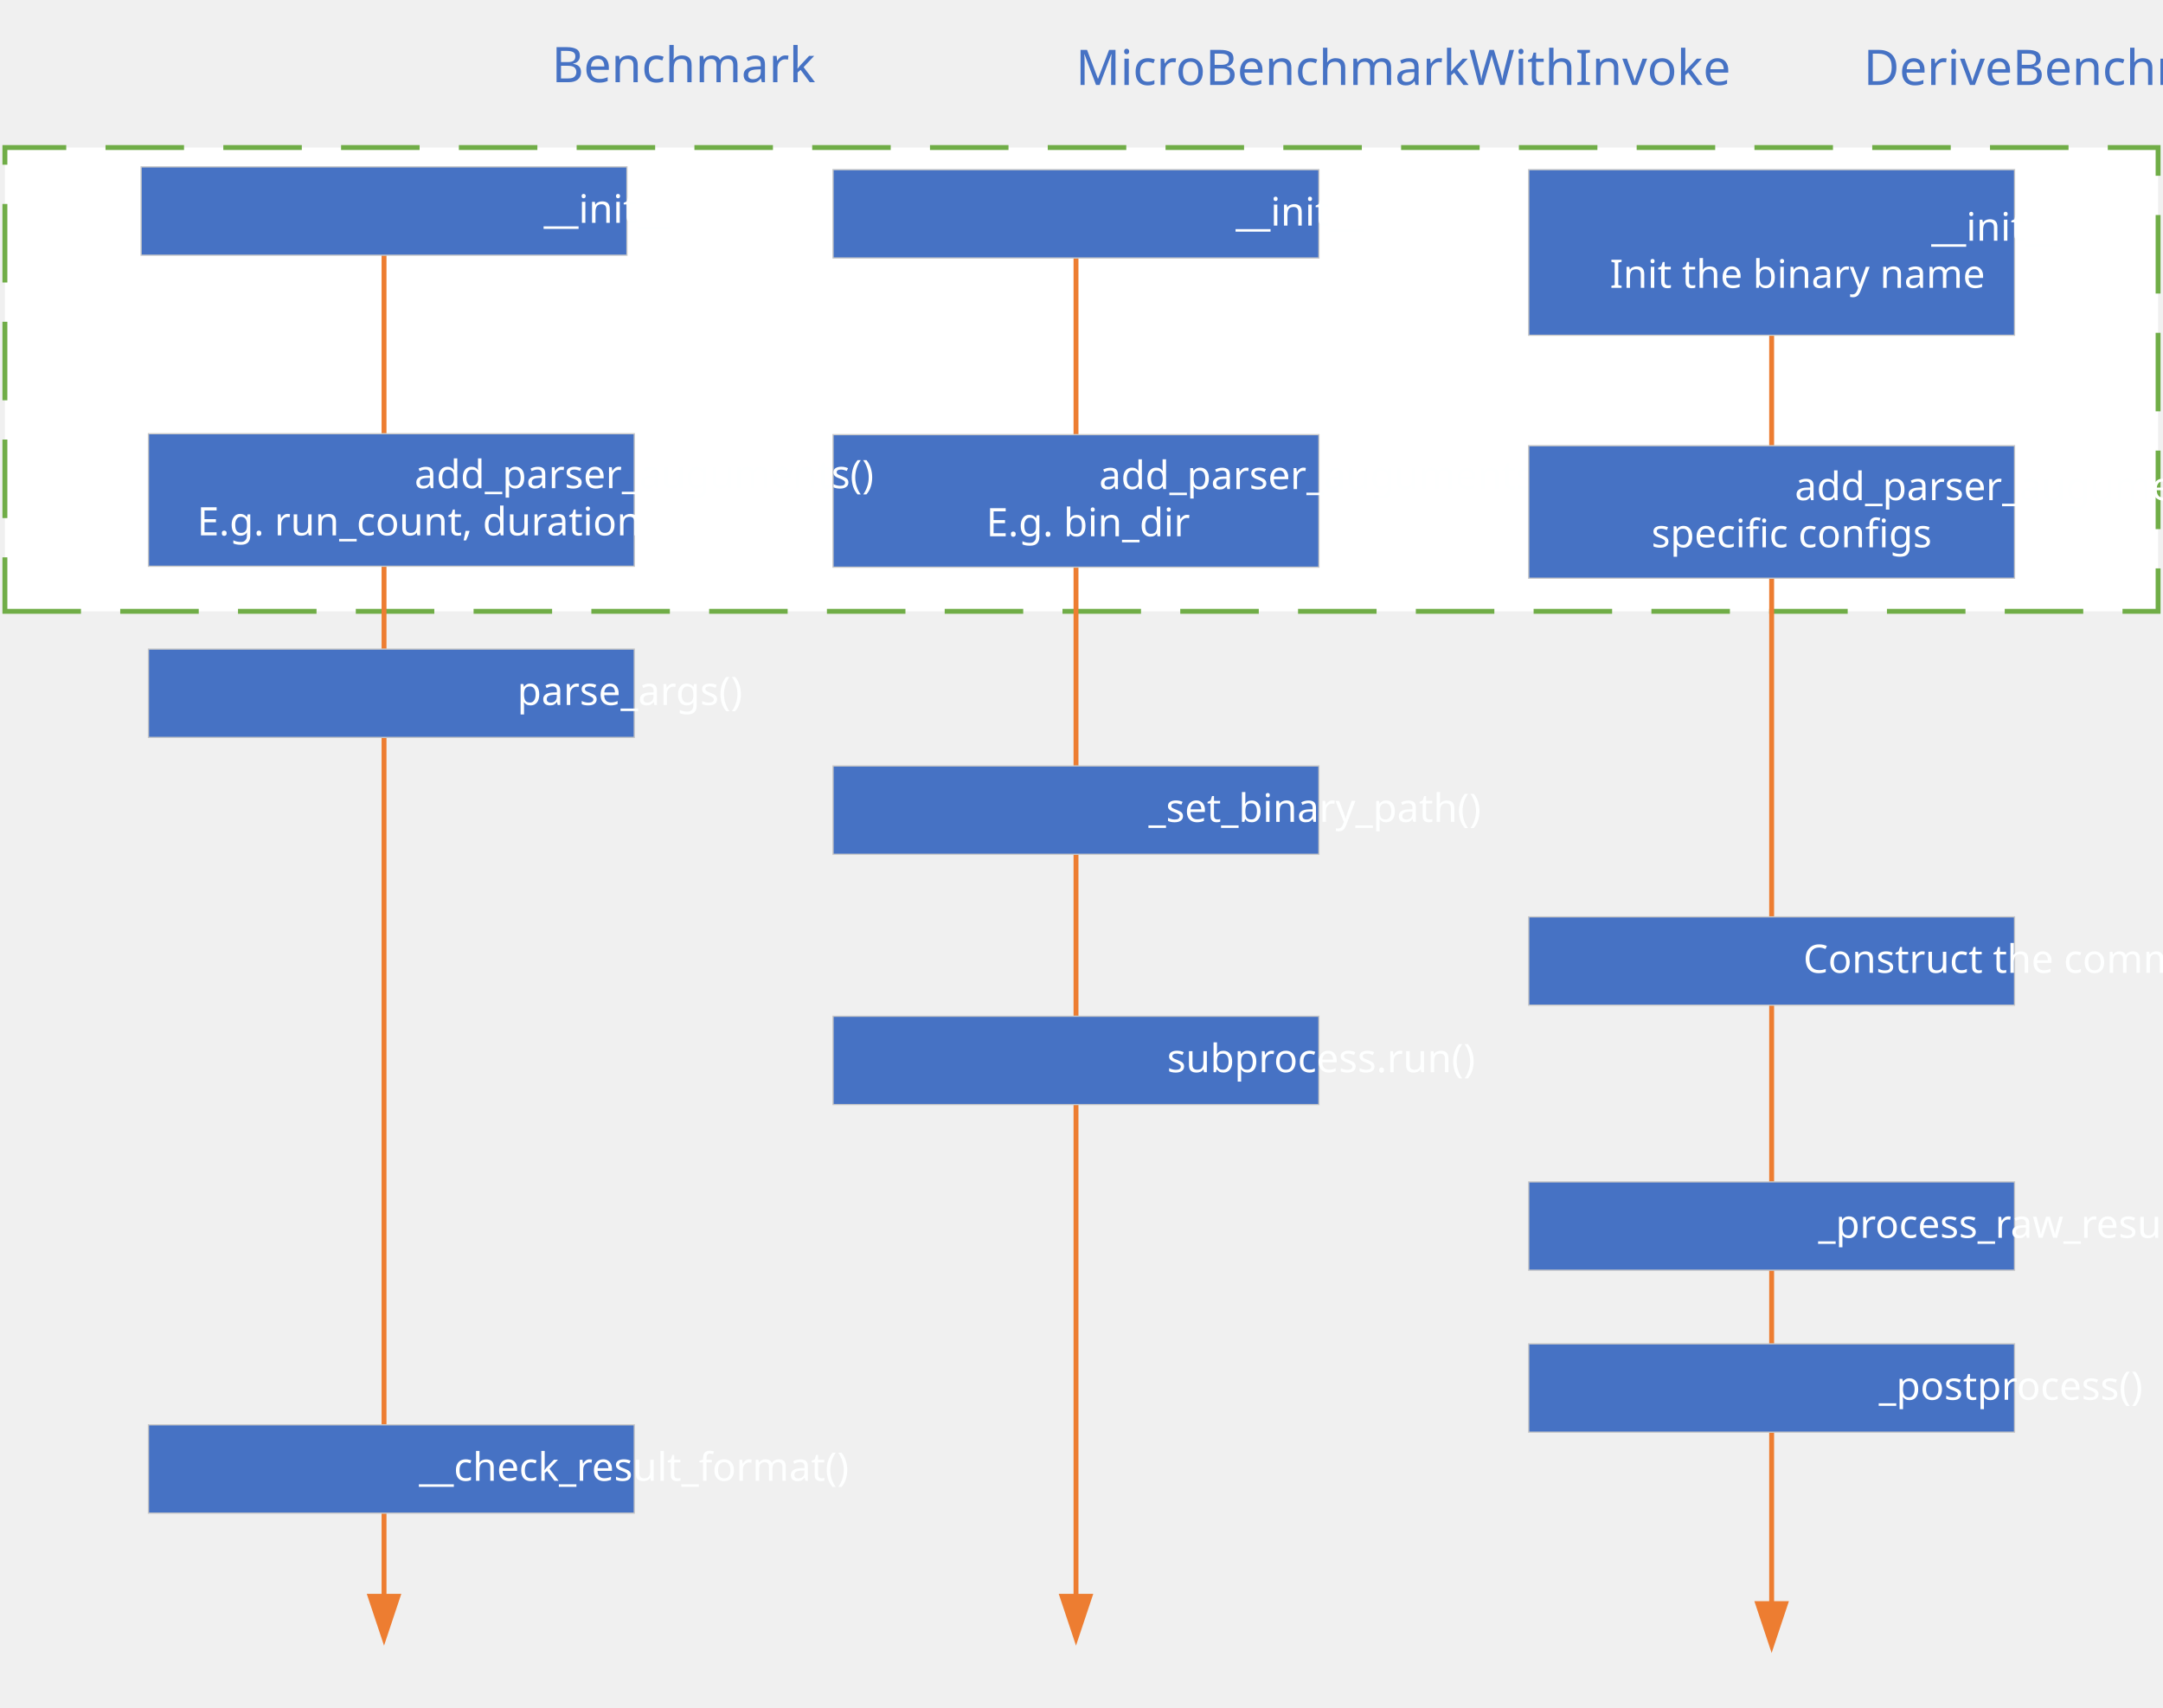
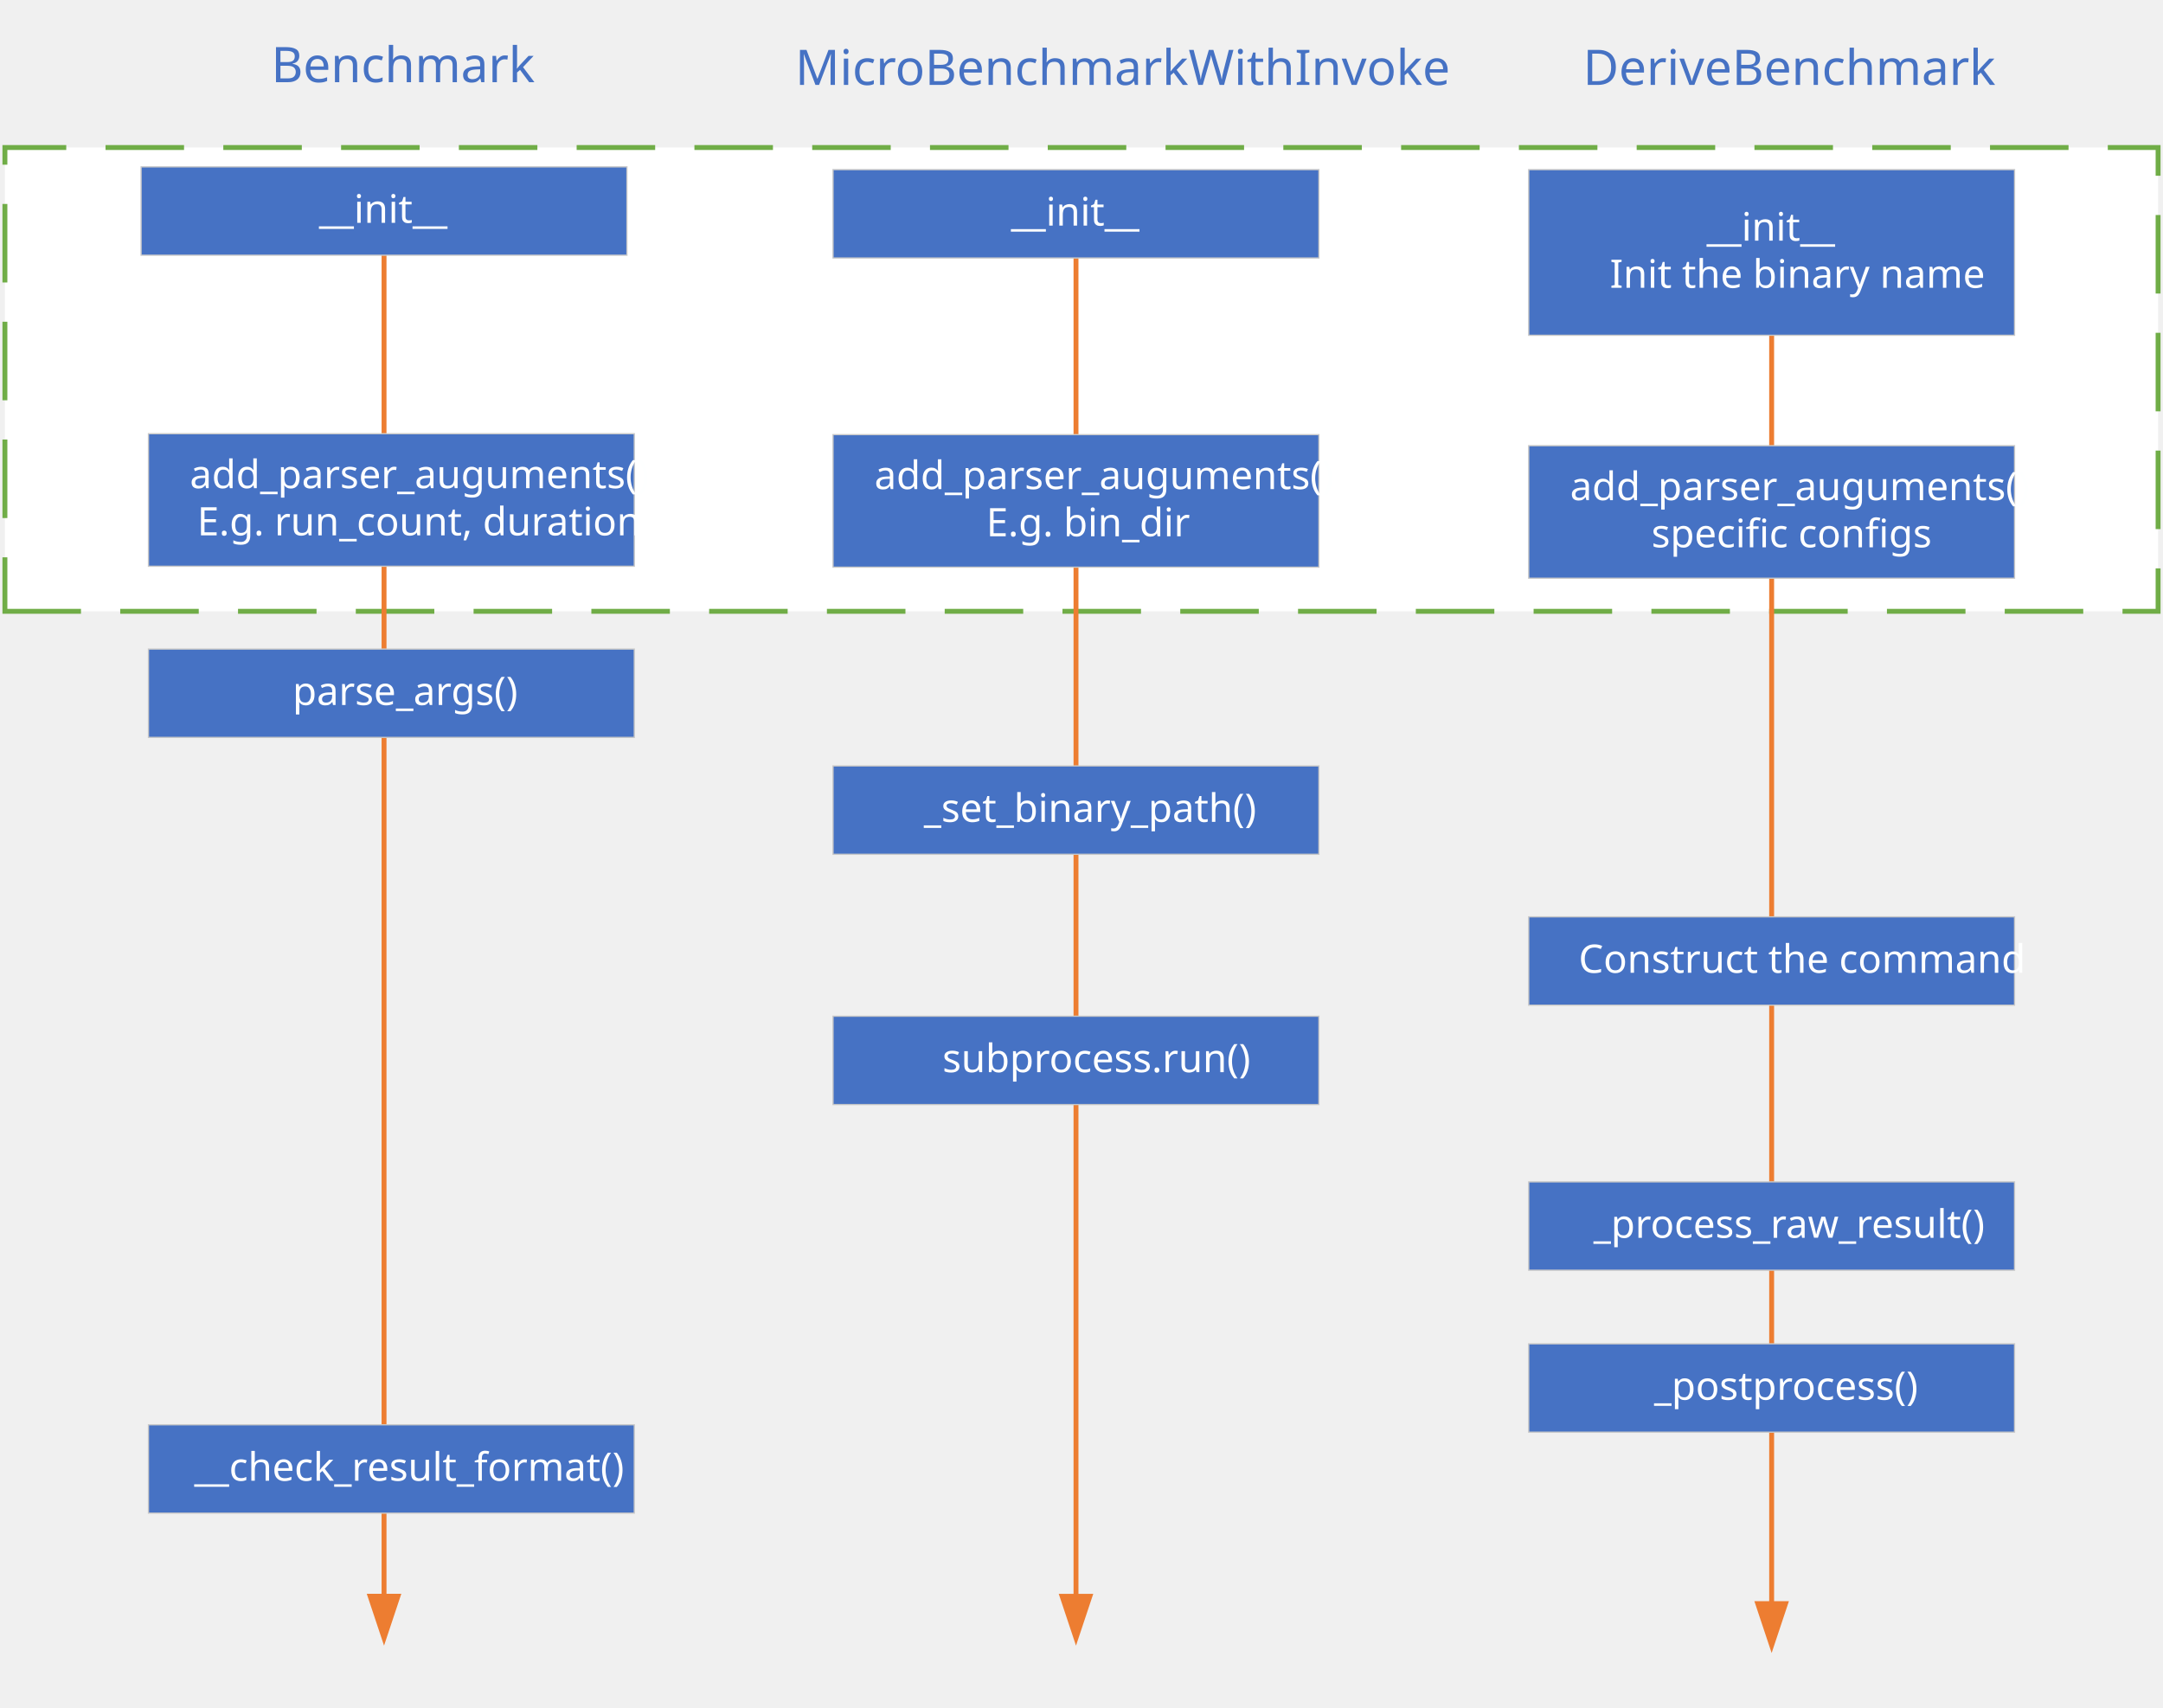
- <svg xmlns="http://www.w3.org/2000/svg" xmlns:ns1="http://schemas.microsoft.com/visio/2003/SVGExtensions/" xmlns:xlink="http://www.w3.org/1999/xlink" width="6.122in" height="4.833in" viewBox="0 0 440.75 347.944" xml:space="preserve" color-interpolation-filters="sRGB" class="st9">
-   <ns1:documentProperties ns1:langID="1033" ns1:viewMarkup="false" />
-   <style type="text/css">
- 	
- 		.st1 {fill:#ffffff;stroke:#70ad47;stroke-dasharray:15,9;stroke-width:1}
- 		.st2 {marker-end:url(#mrkr13-9);stroke:#ed7d31;stroke-linecap:round;stroke-linejoin:round;stroke-width:1}
- 		.st3 {fill:#ed7d31;fill-opacity:1;stroke:#ed7d31;stroke-opacity:1;stroke-width:0.284}
- 		.st4 {fill:#4672c4;stroke:#c8c8c8;stroke-width:0.25}
- 		.st5 {fill:#feffff;font-family:Calibri;font-size:0.667em}
- 		.st6 {fill:none;stroke:none;stroke-width:0.25}
- 		.st7 {fill:#4672c4;font-family:Calibri;font-size:0.833em}
- 		.st8 {font-size:1em}
- 		.st9 {fill:none;fill-rule:evenodd;font-size:12px;overflow:visible;stroke-linecap:square;stroke-miterlimit:3}
- 	
- 	</style>
+ <svg xmlns="http://www.w3.org/2000/svg" xmlns:xlink="http://www.w3.org/1999/xlink" width="587.667" height="463.925" class="st9" color-interpolation-filters="sRGB" viewBox="0 0 440.75 347.944" xml:space="preserve">
+   <style type="text/css">.st1{fill:#fff;stroke:#70ad47;stroke-dasharray:15,9;stroke-width:1}.st2,.st3{stroke:#ed7d31}.st2{marker-end:url(#mrkr13-9);stroke-linecap:round;stroke-linejoin:round;stroke-width:1}.st3{fill:#ed7d31;fill-opacity:1;stroke-opacity:1;stroke-width:.284}.st4{fill:#4672c4;stroke:#c8c8c8;stroke-width:.25}.st5{fill:#feffff;font-family:Calibri;font-size:.667em}.st6{fill:none;stroke:none;stroke-width:.25}.st7{fill:#4672c4;font-family:Calibri;font-size:.833em}.st8{font-size:1em}.st9{fill:none;fill-rule:evenodd;font-size:12px;overflow:visible;stroke-linecap:square;stroke-miterlimit:3}</style>
  <defs id="Markers">
    <g id="lend13">
-       <path d="M 3 1 L 0 0 L 3 -1 L 3 1 " style="stroke:none" />
+       <path d="M 3 1 L 0 0 L 3 -1 L 3 1" style="stroke:none" />
    </g>
-     <marker id="mrkr13-9" class="st3" ns1:arrowType="13" ns1:arrowSize="2" ns1:setback="10.56" refX="-10.56" orient="auto" markerUnits="strokeWidth" overflow="visible">
-       <use xlink:href="#lend13" transform="scale(-3.52,-3.52) " />
+     <marker id="mrkr13-9" class="st3" markerUnits="strokeWidth" orient="auto" overflow="visible" refX="-10.56">
+       <use transform="scale(-3.52,-3.52)" xlink:href="#lend13" />
    </marker>
  </defs>
-   <g ns1:mID="0" ns1:index="1" ns1:groupContext="foregroundPage">
-     <ns1:pageProperties ns1:drawingScale="1" ns1:pageScale="1" ns1:drawingUnits="0" ns1:shadowOffsetX="9" ns1:shadowOffsetY="-9" />
-     <ns1:layer ns1:name="Flowchart" ns1:index="0" />
-     <g id="group1075-1" transform="translate(1,-11.1312)" ns1:mID="1075" ns1:groupContext="group">
-       <g id="shape56-2" ns1:mID="56" ns1:groupContext="shape" transform="translate(0,-212.25)">
+   <g>
+     <g id="group1075-1" transform="translate(1,-11.1312)">
+       <g id="shape56-2" transform="translate(0,-212.25)">
        <path d="M0 347.94 L438.75 347.94 L438.75 253.44 L0 253.44 L0 347.94 Z" class="st1" />
      </g>
-       <g id="shape58-4" ns1:mID="58" ns1:groupContext="shape" transform="translate(707.944,79.4437) rotate(90)">
+       <g id="shape58-4" transform="translate(707.944,79.4437) rotate(90)">
        <path d="M0 347.94 L257.94 347.94" class="st2" />
      </g>
-       <g id="shape59-10" ns1:mID="59" ns1:groupContext="shape" transform="translate(566.194,63.6937) rotate(90)">
+       <g id="shape59-10" transform="translate(566.194,63.6937) rotate(90)">
        <path d="M0 347.94 L272.19 347.94" class="st2" />
      </g>
-       <g id="shape60-15" ns1:mID="60" ns1:groupContext="shape" ns1:layerMember="0" transform="translate(168.75,-284.25)">
-         <ns1:custProps>
-           <ns1:cp ns1:nameU="Cost" ns1:lbl="Cost" ns1:prompt="" ns1:type="7" ns1:format="@" ns1:sortKey="" ns1:invis="false" ns1:ask="false" ns1:langID="1033" ns1:cal="0" />
-           <ns1:cp ns1:nameU="ProcessNumber" ns1:lbl="Process Number" ns1:prompt="" ns1:type="2" ns1:format="" ns1:sortKey="" ns1:invis="false" ns1:ask="false" ns1:langID="1033" ns1:cal="0" />
-           <ns1:cp ns1:nameU="Owner" ns1:lbl="Owner" ns1:prompt="" ns1:type="0" ns1:format="" ns1:sortKey="" ns1:invis="false" ns1:ask="false" ns1:langID="1033" ns1:cal="0" />
-           <ns1:cp ns1:nameU="Function" ns1:lbl="Function" ns1:prompt="" ns1:type="0" ns1:format="" ns1:sortKey="" ns1:invis="false" ns1:ask="false" ns1:langID="1033" ns1:cal="0" ns1:val="VT4()" />
-           <ns1:cp ns1:nameU="StartDate" ns1:lbl="Start Date" ns1:prompt="" ns1:type="5" ns1:format="" ns1:sortKey="" ns1:invis="false" ns1:ask="false" ns1:langID="1033" ns1:cal="0" />
-           <ns1:cp ns1:nameU="EndDate" ns1:lbl="End Date" ns1:prompt="" ns1:type="5" ns1:format="" ns1:sortKey="" ns1:invis="false" ns1:ask="false" ns1:langID="1033" ns1:cal="0" />
-           <ns1:cp ns1:nameU="Status" ns1:lbl="Status" ns1:prompt="" ns1:type="4" ns1:format=";Not Started;In Progress;Completed;Deferred;Waiting on Input" ns1:sortKey="" ns1:invis="false" ns1:ask="false" ns1:langID="1033" ns1:cal="0" ns1:val="VT4()" />
-         </ns1:custProps>
-         <ns1:userDefs>
-           <ns1:ud ns1:nameU="visVersion" ns1:prompt="" ns1:val="VT0(15):26" />
-           <ns1:ud ns1:nameU="DefaultWidth" ns1:prompt="" ns1:val="VT0(1):0" />
-           <ns1:ud ns1:nameU="DefaultHeight" ns1:prompt="" ns1:val="VT0(0.75):0" />
-           <ns1:ud ns1:nameU="ResizeTxtHeight" ns1:prompt="" ns1:val="VT0(0.75):0" />
-         </ns1:userDefs>
-         <ns1:textBlock ns1:margins="rect(2,2,2,2)" />
-         <ns1:textRect cx="49.5" cy="338.944" width="99" height="18" />
-         <rect x="0" y="329.944" width="99" height="18" class="st4" />
-         <text x="36.25" y="341.34" class="st5" ns1:langID="2052">
-           <ns1:paragraph ns1:horizAlign="1" />
-           <ns1:tabList />__init__</text>
+       <g id="shape60-15" transform="translate(168.75,-284.25)">
+         <rect width="99" height="18" x="0" y="329.944" class="st4" />
+         <text x="36.25" y="341.34" class="st5">__init__</text>
      </g>
-       <g id="shape61-18" ns1:mID="61" ns1:groupContext="shape" ns1:layerMember="0" transform="translate(155.25,-309)">
-         <ns1:textBlock ns1:margins="rect(2,2,2,2)" />
-         <ns1:textRect cx="64.125" cy="334.444" width="128.25" height="27" />
-         <rect x="0" y="320.944" width="128.25" height="27" class="st6" />
-         <text x="5.79" y="337.44" class="st7" ns1:langID="1033">
-           <ns1:paragraph ns1:horizAlign="1" />
-           <ns1:tabList />MicroBenchmarkWithInvoke</text>
+       <g id="shape61-18" transform="translate(155.25,-309)">
+         <rect width="128.25" height="27" x="0" y="320.944" class="st6" />
+         <text x="5.79" y="337.44" class="st7">MicroBenchmarkWithInvoke</text>
      </g>
-       <g id="shape62-21" ns1:mID="62" ns1:groupContext="shape" ns1:layerMember="0" transform="translate(308.25,-309)">
-         <ns1:textBlock ns1:margins="rect(2,2,2,2)" />
-         <ns1:textRect cx="49.5" cy="334.444" width="99" height="27" />
-         <rect x="0" y="320.944" width="99" height="27" class="st6" />
-         <text x="13.32" y="337.44" class="st7" ns1:langID="2052">
-           <ns1:paragraph ns1:horizAlign="1" />
-           <ns1:tabList />DeriveBenchmark</text>
+       <g id="shape62-21" transform="translate(308.25,-309)">
+         <rect width="99" height="27" x="0" y="320.944" class="st6" />
+         <text x="13.32" y="337.44" class="st7">DeriveBenchmark</text>
      </g>
-       <g id="shape64-24" ns1:mID="64" ns1:groupContext="shape" ns1:layerMember="0" transform="translate(310.5,-268.5)">
-         <ns1:custProps>
-           <ns1:cp ns1:nameU="Cost" ns1:lbl="Cost" ns1:prompt="" ns1:type="7" ns1:format="@" ns1:sortKey="" ns1:invis="false" ns1:ask="false" ns1:langID="1033" ns1:cal="0" />
-           <ns1:cp ns1:nameU="ProcessNumber" ns1:lbl="Process Number" ns1:prompt="" ns1:type="2" ns1:format="" ns1:sortKey="" ns1:invis="false" ns1:ask="false" ns1:langID="1033" ns1:cal="0" />
-           <ns1:cp ns1:nameU="Owner" ns1:lbl="Owner" ns1:prompt="" ns1:type="0" ns1:format="" ns1:sortKey="" ns1:invis="false" ns1:ask="false" ns1:langID="1033" ns1:cal="0" />
-           <ns1:cp ns1:nameU="Function" ns1:lbl="Function" ns1:prompt="" ns1:type="0" ns1:format="" ns1:sortKey="" ns1:invis="false" ns1:ask="false" ns1:langID="1033" ns1:cal="0" ns1:val="VT4()" />
-           <ns1:cp ns1:nameU="StartDate" ns1:lbl="Start Date" ns1:prompt="" ns1:type="5" ns1:format="" ns1:sortKey="" ns1:invis="false" ns1:ask="false" ns1:langID="1033" ns1:cal="0" />
-           <ns1:cp ns1:nameU="EndDate" ns1:lbl="End Date" ns1:prompt="" ns1:type="5" ns1:format="" ns1:sortKey="" ns1:invis="false" ns1:ask="false" ns1:langID="1033" ns1:cal="0" />
-           <ns1:cp ns1:nameU="Status" ns1:lbl="Status" ns1:prompt="" ns1:type="4" ns1:format=";Not Started;In Progress;Completed;Deferred;Waiting on Input" ns1:sortKey="" ns1:invis="false" ns1:ask="false" ns1:langID="1033" ns1:cal="0" ns1:val="VT4()" />
-         </ns1:custProps>
-         <ns1:userDefs>
-           <ns1:ud ns1:nameU="visVersion" ns1:prompt="" ns1:val="VT0(15):26" />
-           <ns1:ud ns1:nameU="DefaultWidth" ns1:prompt="" ns1:val="VT0(1):0" />
-           <ns1:ud ns1:nameU="DefaultHeight" ns1:prompt="" ns1:val="VT0(0.75):0" />
-           <ns1:ud ns1:nameU="ResizeTxtHeight" ns1:prompt="" ns1:val="VT0(0.75):0" />
-         </ns1:userDefs>
-         <ns1:textBlock ns1:margins="rect(2,2,2,2)" />
-         <ns1:textRect cx="49.5" cy="331.069" width="99" height="33.75" />
-         <rect x="0" y="314.194" width="99" height="33.75" class="st4" />
-         <text x="36.25" y="328.67" class="st5" ns1:langID="2052">
-           <ns1:paragraph ns1:horizAlign="1" />
-           <ns1:tabList />__init__<ns1:newlineChar />
-           <tspan x="16.54" dy="1.2em" class="st8">Init the binary name</tspan>
+       <g id="shape64-24" transform="translate(310.5,-268.5)">
+         <rect width="99" height="33.75" x="0" y="314.194" class="st4" />
+         <text x="36.25" y="328.67" class="st5">__init__<tspan x="16.54" class="st8" dy="1.2em">Init the binary name</tspan>
        </text>
      </g>
-       <g id="shape66-28" ns1:mID="66" ns1:groupContext="shape" ns1:layerMember="0" transform="translate(168.75,-221.25)">
-         <ns1:custProps>
-           <ns1:cp ns1:nameU="Cost" ns1:lbl="Cost" ns1:prompt="" ns1:type="7" ns1:format="@" ns1:sortKey="" ns1:invis="false" ns1:ask="false" ns1:langID="1033" ns1:cal="0" />
-           <ns1:cp ns1:nameU="ProcessNumber" ns1:lbl="Process Number" ns1:prompt="" ns1:type="2" ns1:format="" ns1:sortKey="" ns1:invis="false" ns1:ask="false" ns1:langID="1033" ns1:cal="0" />
-           <ns1:cp ns1:nameU="Owner" ns1:lbl="Owner" ns1:prompt="" ns1:type="0" ns1:format="" ns1:sortKey="" ns1:invis="false" ns1:ask="false" ns1:langID="1033" ns1:cal="0" />
-           <ns1:cp ns1:nameU="Function" ns1:lbl="Function" ns1:prompt="" ns1:type="0" ns1:format="" ns1:sortKey="" ns1:invis="false" ns1:ask="false" ns1:langID="1033" ns1:cal="0" ns1:val="VT4()" />
-           <ns1:cp ns1:nameU="StartDate" ns1:lbl="Start Date" ns1:prompt="" ns1:type="5" ns1:format="" ns1:sortKey="" ns1:invis="false" ns1:ask="false" ns1:langID="1033" ns1:cal="0" />
-           <ns1:cp ns1:nameU="EndDate" ns1:lbl="End Date" ns1:prompt="" ns1:type="5" ns1:format="" ns1:sortKey="" ns1:invis="false" ns1:ask="false" ns1:langID="1033" ns1:cal="0" />
-           <ns1:cp ns1:nameU="Status" ns1:lbl="Status" ns1:prompt="" ns1:type="4" ns1:format=";Not Started;In Progress;Completed;Deferred;Waiting on Input" ns1:sortKey="" ns1:invis="false" ns1:ask="false" ns1:langID="1033" ns1:cal="0" ns1:val="VT4()" />
-         </ns1:custProps>
-         <ns1:userDefs>
-           <ns1:ud ns1:nameU="visVersion" ns1:prompt="" ns1:val="VT0(15):26" />
-           <ns1:ud ns1:nameU="DefaultWidth" ns1:prompt="" ns1:val="VT0(1):0" />
-           <ns1:ud ns1:nameU="DefaultHeight" ns1:prompt="" ns1:val="VT0(0.75):0" />
-           <ns1:ud ns1:nameU="ResizeTxtHeight" ns1:prompt="" ns1:val="VT0(0.75):0" />
-         </ns1:userDefs>
-         <ns1:textBlock ns1:margins="rect(2,2,2,2)" />
-         <ns1:textRect cx="49.5" cy="334.444" width="99" height="27" />
-         <rect x="0" y="320.944" width="99" height="27" class="st4" />
-         <text x="8.42" y="332.04" class="st5" ns1:langID="1033">
-           <ns1:paragraph ns1:horizAlign="1" />
-           <ns1:tabList />add_parser_auguments<tspan class="st8" ns1:langID="2052">()<ns1:newlineChar />
-           </tspan>
-           <tspan x="31.21" dy="1.2em" class="st8" ns1:langID="2052">E.g. </tspan>bin_dir</text>
+       <g id="shape66-28" transform="translate(168.75,-221.25)">
+         <rect width="99" height="27" x="0" y="320.944" class="st4" />
+         <text x="8.42" y="332.04" class="st5">add_parser_auguments<tspan class="st8">()</tspan>
+           <tspan x="31.21" class="st8" dy="1.2em">E.g. </tspan>bin_dir</text>
      </g>
-       <g id="shape67-33" ns1:mID="67" ns1:groupContext="shape" ns1:layerMember="0" transform="translate(310.5,-219)">
-         <ns1:custProps>
-           <ns1:cp ns1:nameU="Cost" ns1:lbl="Cost" ns1:prompt="" ns1:type="7" ns1:format="@" ns1:sortKey="" ns1:invis="false" ns1:ask="false" ns1:langID="1033" ns1:cal="0" />
-           <ns1:cp ns1:nameU="ProcessNumber" ns1:lbl="Process Number" ns1:prompt="" ns1:type="2" ns1:format="" ns1:sortKey="" ns1:invis="false" ns1:ask="false" ns1:langID="1033" ns1:cal="0" />
-           <ns1:cp ns1:nameU="Owner" ns1:lbl="Owner" ns1:prompt="" ns1:type="0" ns1:format="" ns1:sortKey="" ns1:invis="false" ns1:ask="false" ns1:langID="1033" ns1:cal="0" />
-           <ns1:cp ns1:nameU="Function" ns1:lbl="Function" ns1:prompt="" ns1:type="0" ns1:format="" ns1:sortKey="" ns1:invis="false" ns1:ask="false" ns1:langID="1033" ns1:cal="0" ns1:val="VT4()" />
-           <ns1:cp ns1:nameU="StartDate" ns1:lbl="Start Date" ns1:prompt="" ns1:type="5" ns1:format="" ns1:sortKey="" ns1:invis="false" ns1:ask="false" ns1:langID="1033" ns1:cal="0" />
-           <ns1:cp ns1:nameU="EndDate" ns1:lbl="End Date" ns1:prompt="" ns1:type="5" ns1:format="" ns1:sortKey="" ns1:invis="false" ns1:ask="false" ns1:langID="1033" ns1:cal="0" />
-           <ns1:cp ns1:nameU="Status" ns1:lbl="Status" ns1:prompt="" ns1:type="4" ns1:format=";Not Started;In Progress;Completed;Deferred;Waiting on Input" ns1:sortKey="" ns1:invis="false" ns1:ask="false" ns1:langID="1033" ns1:cal="0" ns1:val="VT4()" />
-         </ns1:custProps>
-         <ns1:userDefs>
-           <ns1:ud ns1:nameU="visVersion" ns1:prompt="" ns1:val="VT0(15):26" />
-           <ns1:ud ns1:nameU="DefaultWidth" ns1:prompt="" ns1:val="VT0(1):0" />
-           <ns1:ud ns1:nameU="DefaultHeight" ns1:prompt="" ns1:val="VT0(0.75):0" />
-           <ns1:ud ns1:nameU="ResizeTxtHeight" ns1:prompt="" ns1:val="VT0(0.75):0" />
-         </ns1:userDefs>
-         <ns1:textBlock ns1:margins="rect(2,2,2,2)" />
-         <ns1:textRect cx="49.5" cy="334.444" width="99" height="27" />
-         <rect x="0" y="320.944" width="99" height="27" class="st4" />
-         <text x="8.42" y="332.04" class="st5" ns1:langID="1033">
-           <ns1:paragraph ns1:horizAlign="1" />
-           <ns1:tabList />add_parser_auguments<tspan class="st8" ns1:langID="2052">()<ns1:newlineChar />
-           </tspan>
-           <tspan x="25.01" dy="1.2em" class="st8" ns1:langID="2052">specific configs</tspan>
+       <g id="shape67-33" transform="translate(310.5,-219)">
+         <rect width="99" height="27" x="0" y="320.944" class="st4" />
+         <text x="8.42" y="332.04" class="st5">add_parser_auguments<tspan class="st8">()</tspan>
+           <tspan x="25.01" class="st8" dy="1.2em">specific configs</tspan>
        </text>
      </g>
-       <g id="shape69-38" ns1:mID="69" ns1:groupContext="shape" ns1:layerMember="0" transform="translate(310.5,-132)">
-         <ns1:custProps>
-           <ns1:cp ns1:nameU="Cost" ns1:lbl="Cost" ns1:prompt="" ns1:type="7" ns1:format="@" ns1:sortKey="" ns1:invis="false" ns1:ask="false" ns1:langID="1033" ns1:cal="0" />
-           <ns1:cp ns1:nameU="ProcessNumber" ns1:lbl="Process Number" ns1:prompt="" ns1:type="2" ns1:format="" ns1:sortKey="" ns1:invis="false" ns1:ask="false" ns1:langID="1033" ns1:cal="0" />
-           <ns1:cp ns1:nameU="Owner" ns1:lbl="Owner" ns1:prompt="" ns1:type="0" ns1:format="" ns1:sortKey="" ns1:invis="false" ns1:ask="false" ns1:langID="1033" ns1:cal="0" />
-           <ns1:cp ns1:nameU="Function" ns1:lbl="Function" ns1:prompt="" ns1:type="0" ns1:format="" ns1:sortKey="" ns1:invis="false" ns1:ask="false" ns1:langID="1033" ns1:cal="0" ns1:val="VT4()" />
-           <ns1:cp ns1:nameU="StartDate" ns1:lbl="Start Date" ns1:prompt="" ns1:type="5" ns1:format="" ns1:sortKey="" ns1:invis="false" ns1:ask="false" ns1:langID="1033" ns1:cal="0" />
-           <ns1:cp ns1:nameU="EndDate" ns1:lbl="End Date" ns1:prompt="" ns1:type="5" ns1:format="" ns1:sortKey="" ns1:invis="false" ns1:ask="false" ns1:langID="1033" ns1:cal="0" />
-           <ns1:cp ns1:nameU="Status" ns1:lbl="Status" ns1:prompt="" ns1:type="4" ns1:format=";Not Started;In Progress;Completed;Deferred;Waiting on Input" ns1:sortKey="" ns1:invis="false" ns1:ask="false" ns1:langID="1033" ns1:cal="0" ns1:val="VT4()" />
-         </ns1:custProps>
-         <ns1:userDefs>
-           <ns1:ud ns1:nameU="visVersion" ns1:prompt="" ns1:val="VT0(15):26" />
-           <ns1:ud ns1:nameU="DefaultWidth" ns1:prompt="" ns1:val="VT0(1):0" />
-           <ns1:ud ns1:nameU="DefaultHeight" ns1:prompt="" ns1:val="VT0(0.75):0" />
-           <ns1:ud ns1:nameU="ResizeTxtHeight" ns1:prompt="" ns1:val="VT0(0.75):0" />
-         </ns1:userDefs>
-         <ns1:textBlock ns1:margins="rect(2,2,2,2)" />
-         <ns1:textRect cx="49.5" cy="338.944" width="99" height="18" />
-         <rect x="0" y="329.944" width="99" height="18" class="st4" />
-         <text x="10.17" y="341.34" class="st5" ns1:langID="2052">
-           <ns1:paragraph ns1:horizAlign="1" />
-           <ns1:tabList />Construct the command</text>
+       <g id="shape69-38" transform="translate(310.5,-132)">
+         <rect width="99" height="18" x="0" y="329.944" class="st4" />
+         <text x="10.17" y="341.34" class="st5">Construct the command</text>
      </g>
-       <g id="shape74-41" ns1:mID="74" ns1:groupContext="shape" ns1:layerMember="0" transform="translate(310.5,-78)">
-         <ns1:custProps>
-           <ns1:cp ns1:nameU="Cost" ns1:lbl="Cost" ns1:prompt="" ns1:type="7" ns1:format="@" ns1:sortKey="" ns1:invis="false" ns1:ask="false" ns1:langID="1033" ns1:cal="0" />
-           <ns1:cp ns1:nameU="ProcessNumber" ns1:lbl="Process Number" ns1:prompt="" ns1:type="2" ns1:format="" ns1:sortKey="" ns1:invis="false" ns1:ask="false" ns1:langID="1033" ns1:cal="0" />
-           <ns1:cp ns1:nameU="Owner" ns1:lbl="Owner" ns1:prompt="" ns1:type="0" ns1:format="" ns1:sortKey="" ns1:invis="false" ns1:ask="false" ns1:langID="1033" ns1:cal="0" />
-           <ns1:cp ns1:nameU="Function" ns1:lbl="Function" ns1:prompt="" ns1:type="0" ns1:format="" ns1:sortKey="" ns1:invis="false" ns1:ask="false" ns1:langID="1033" ns1:cal="0" ns1:val="VT4()" />
-           <ns1:cp ns1:nameU="StartDate" ns1:lbl="Start Date" ns1:prompt="" ns1:type="5" ns1:format="" ns1:sortKey="" ns1:invis="false" ns1:ask="false" ns1:langID="1033" ns1:cal="0" />
-           <ns1:cp ns1:nameU="EndDate" ns1:lbl="End Date" ns1:prompt="" ns1:type="5" ns1:format="" ns1:sortKey="" ns1:invis="false" ns1:ask="false" ns1:langID="1033" ns1:cal="0" />
-           <ns1:cp ns1:nameU="Status" ns1:lbl="Status" ns1:prompt="" ns1:type="4" ns1:format=";Not Started;In Progress;Completed;Deferred;Waiting on Input" ns1:sortKey="" ns1:invis="false" ns1:ask="false" ns1:langID="1033" ns1:cal="0" ns1:val="VT4()" />
-         </ns1:custProps>
-         <ns1:userDefs>
-           <ns1:ud ns1:nameU="visVersion" ns1:prompt="" ns1:val="VT0(15):26" />
-           <ns1:ud ns1:nameU="DefaultWidth" ns1:prompt="" ns1:val="VT0(1):0" />
-           <ns1:ud ns1:nameU="DefaultHeight" ns1:prompt="" ns1:val="VT0(0.75):0" />
-           <ns1:ud ns1:nameU="ResizeTxtHeight" ns1:prompt="" ns1:val="VT0(0.75):0" />
-         </ns1:userDefs>
-         <ns1:textBlock ns1:margins="rect(2,2,2,2)" />
-         <ns1:textRect cx="49.5" cy="338.944" width="99" height="18" />
-         <rect x="0" y="329.944" width="99" height="18" class="st4" />
-         <text x="13.2" y="341.34" class="st5" ns1:langID="1033">
-           <ns1:paragraph ns1:horizAlign="1" />
-           <ns1:tabList />_process_raw_result<tspan class="st8" ns1:langID="2052">()</tspan>
+       <g id="shape74-41" transform="translate(310.5,-78)">
+         <rect width="99" height="18" x="0" y="329.944" class="st4" />
+         <text x="13.2" y="341.34" class="st5">_process_raw_result<tspan class="st8">()</tspan>
        </text>
      </g>
-       <g id="shape1034-45" ns1:mID="1034" ns1:groupContext="shape" transform="translate(425.194,63.1312) rotate(90)">
+       <g id="shape1034-45" transform="translate(425.194,63.1312) rotate(90)">
        <path d="M0 347.94 L272.75 347.94" class="st2" />
      </g>
-       <g id="shape1035-50" ns1:mID="1035" ns1:groupContext="shape" ns1:layerMember="0" transform="translate(27.75,-284.813)">
-         <ns1:custProps>
-           <ns1:cp ns1:nameU="Cost" ns1:lbl="Cost" ns1:prompt="" ns1:type="7" ns1:format="@" ns1:sortKey="" ns1:invis="false" ns1:ask="false" ns1:langID="1033" ns1:cal="0" />
-           <ns1:cp ns1:nameU="ProcessNumber" ns1:lbl="Process Number" ns1:prompt="" ns1:type="2" ns1:format="" ns1:sortKey="" ns1:invis="false" ns1:ask="false" ns1:langID="1033" ns1:cal="0" />
-           <ns1:cp ns1:nameU="Owner" ns1:lbl="Owner" ns1:prompt="" ns1:type="0" ns1:format="" ns1:sortKey="" ns1:invis="false" ns1:ask="false" ns1:langID="1033" ns1:cal="0" />
-           <ns1:cp ns1:nameU="Function" ns1:lbl="Function" ns1:prompt="" ns1:type="0" ns1:format="" ns1:sortKey="" ns1:invis="false" ns1:ask="false" ns1:langID="1033" ns1:cal="0" ns1:val="VT4()" />
-           <ns1:cp ns1:nameU="StartDate" ns1:lbl="Start Date" ns1:prompt="" ns1:type="5" ns1:format="" ns1:sortKey="" ns1:invis="false" ns1:ask="false" ns1:langID="1033" ns1:cal="0" />
-           <ns1:cp ns1:nameU="EndDate" ns1:lbl="End Date" ns1:prompt="" ns1:type="5" ns1:format="" ns1:sortKey="" ns1:invis="false" ns1:ask="false" ns1:langID="1033" ns1:cal="0" />
-           <ns1:cp ns1:nameU="Status" ns1:lbl="Status" ns1:prompt="" ns1:type="4" ns1:format=";Not Started;In Progress;Completed;Deferred;Waiting on Input" ns1:sortKey="" ns1:invis="false" ns1:ask="false" ns1:langID="1033" ns1:cal="0" ns1:val="VT4()" />
-         </ns1:custProps>
-         <ns1:userDefs>
-           <ns1:ud ns1:nameU="visVersion" ns1:prompt="" ns1:val="VT0(15):26" />
-           <ns1:ud ns1:nameU="DefaultWidth" ns1:prompt="" ns1:val="VT0(1):0" />
-           <ns1:ud ns1:nameU="DefaultHeight" ns1:prompt="" ns1:val="VT0(0.75):0" />
-           <ns1:ud ns1:nameU="ResizeTxtHeight" ns1:prompt="" ns1:val="VT0(0.75):0" />
-         </ns1:userDefs>
-         <ns1:textBlock ns1:margins="rect(2,2,2,2)" />
-         <ns1:textRect cx="49.5" cy="338.944" width="99.01" height="18" />
-         <rect x="0" y="329.944" width="99" height="18" class="st4" />
-         <text x="36.25" y="341.34" class="st5" ns1:langID="2052">
-           <ns1:paragraph ns1:horizAlign="1" />
-           <ns1:tabList />__init__</text>
+       <g id="shape1035-50" transform="translate(27.75,-284.813)">
+         <rect width="99" height="18" x="0" y="329.944" class="st4" />
+         <text x="36.25" y="341.34" class="st5">__init__</text>
      </g>
-       <g id="shape1036-53" ns1:mID="1036" ns1:groupContext="shape" ns1:layerMember="0" transform="translate(27.75,-309.563)">
-         <ns1:textBlock ns1:margins="rect(2,2,2,2)" />
-         <ns1:textRect cx="49.5" cy="334.444" width="99.01" height="27" />
-         <rect x="0" y="320.944" width="99" height="27" class="st6" />
-         <text x="26.52" y="337.44" class="st7" ns1:langID="2052">
-           <ns1:paragraph ns1:horizAlign="1" />
-           <ns1:tabList />Benchmark</text>
+       <g id="shape1036-53" transform="translate(27.75,-309.563)">
+         <rect width="99" height="27" x="0" y="320.944" class="st6" />
+         <text x="26.52" y="337.44" class="st7">Benchmark</text>
      </g>
-       <g id="shape1037-56" ns1:mID="1037" ns1:groupContext="shape" ns1:layerMember="0" transform="translate(29.25,-221.438)">
-         <ns1:custProps>
-           <ns1:cp ns1:nameU="Cost" ns1:lbl="Cost" ns1:prompt="" ns1:type="7" ns1:format="@" ns1:sortKey="" ns1:invis="false" ns1:ask="false" ns1:langID="1033" ns1:cal="0" />
-           <ns1:cp ns1:nameU="ProcessNumber" ns1:lbl="Process Number" ns1:prompt="" ns1:type="2" ns1:format="" ns1:sortKey="" ns1:invis="false" ns1:ask="false" ns1:langID="1033" ns1:cal="0" />
-           <ns1:cp ns1:nameU="Owner" ns1:lbl="Owner" ns1:prompt="" ns1:type="0" ns1:format="" ns1:sortKey="" ns1:invis="false" ns1:ask="false" ns1:langID="1033" ns1:cal="0" />
-           <ns1:cp ns1:nameU="Function" ns1:lbl="Function" ns1:prompt="" ns1:type="0" ns1:format="" ns1:sortKey="" ns1:invis="false" ns1:ask="false" ns1:langID="1033" ns1:cal="0" ns1:val="VT4()" />
-           <ns1:cp ns1:nameU="StartDate" ns1:lbl="Start Date" ns1:prompt="" ns1:type="5" ns1:format="" ns1:sortKey="" ns1:invis="false" ns1:ask="false" ns1:langID="1033" ns1:cal="0" />
-           <ns1:cp ns1:nameU="EndDate" ns1:lbl="End Date" ns1:prompt="" ns1:type="5" ns1:format="" ns1:sortKey="" ns1:invis="false" ns1:ask="false" ns1:langID="1033" ns1:cal="0" />
-           <ns1:cp ns1:nameU="Status" ns1:lbl="Status" ns1:prompt="" ns1:type="4" ns1:format=";Not Started;In Progress;Completed;Deferred;Waiting on Input" ns1:sortKey="" ns1:invis="false" ns1:ask="false" ns1:langID="1033" ns1:cal="0" ns1:val="VT4()" />
-         </ns1:custProps>
-         <ns1:userDefs>
-           <ns1:ud ns1:nameU="visVersion" ns1:prompt="" ns1:val="VT0(15):26" />
-           <ns1:ud ns1:nameU="DefaultWidth" ns1:prompt="" ns1:val="VT0(1):0" />
-           <ns1:ud ns1:nameU="DefaultHeight" ns1:prompt="" ns1:val="VT0(0.75):0" />
-           <ns1:ud ns1:nameU="ResizeTxtHeight" ns1:prompt="" ns1:val="VT0(0.75):0" />
-         </ns1:userDefs>
-         <ns1:textBlock ns1:margins="rect(2,2,2,2)" />
-         <ns1:textRect cx="49.5" cy="334.444" width="99.01" height="27" />
-         <rect x="0" y="320.944" width="99" height="27" class="st4" />
-         <text x="8.42" y="332.04" class="st5" ns1:langID="1033">
-           <ns1:paragraph ns1:horizAlign="1" />
-           <ns1:tabList />add_parser_auguments<tspan class="st8" ns1:langID="2052">()<ns1:newlineChar />
-           </tspan>
-           <tspan x="9.92" dy="1.2em" class="st8" ns1:langID="2052">E.g. run_count, duration</tspan>
+       <g id="shape1037-56" transform="translate(29.25,-221.438)">
+         <rect width="99" height="27" x="0" y="320.944" class="st4" />
+         <text x="8.42" y="332.04" class="st5">add_parser_auguments<tspan class="st8">()</tspan>
+           <tspan x="9.92" class="st8" dy="1.2em">E.g. run_count, duration</tspan>
        </text>
      </g>
-       <g id="shape1038-61" ns1:mID="1038" ns1:groupContext="shape" ns1:layerMember="0" transform="translate(29.25,-186.563)">
-         <ns1:custProps>
-           <ns1:cp ns1:nameU="Cost" ns1:lbl="Cost" ns1:prompt="" ns1:type="7" ns1:format="@" ns1:sortKey="" ns1:invis="false" ns1:ask="false" ns1:langID="1033" ns1:cal="0" />
-           <ns1:cp ns1:nameU="ProcessNumber" ns1:lbl="Process Number" ns1:prompt="" ns1:type="2" ns1:format="" ns1:sortKey="" ns1:invis="false" ns1:ask="false" ns1:langID="1033" ns1:cal="0" />
-           <ns1:cp ns1:nameU="Owner" ns1:lbl="Owner" ns1:prompt="" ns1:type="0" ns1:format="" ns1:sortKey="" ns1:invis="false" ns1:ask="false" ns1:langID="1033" ns1:cal="0" />
-           <ns1:cp ns1:nameU="Function" ns1:lbl="Function" ns1:prompt="" ns1:type="0" ns1:format="" ns1:sortKey="" ns1:invis="false" ns1:ask="false" ns1:langID="1033" ns1:cal="0" ns1:val="VT4()" />
-           <ns1:cp ns1:nameU="StartDate" ns1:lbl="Start Date" ns1:prompt="" ns1:type="5" ns1:format="" ns1:sortKey="" ns1:invis="false" ns1:ask="false" ns1:langID="1033" ns1:cal="0" />
-           <ns1:cp ns1:nameU="EndDate" ns1:lbl="End Date" ns1:prompt="" ns1:type="5" ns1:format="" ns1:sortKey="" ns1:invis="false" ns1:ask="false" ns1:langID="1033" ns1:cal="0" />
-           <ns1:cp ns1:nameU="Status" ns1:lbl="Status" ns1:prompt="" ns1:type="4" ns1:format=";Not Started;In Progress;Completed;Deferred;Waiting on Input" ns1:sortKey="" ns1:invis="false" ns1:ask="false" ns1:langID="1033" ns1:cal="0" ns1:val="VT4()" />
-         </ns1:custProps>
-         <ns1:userDefs>
-           <ns1:ud ns1:nameU="visVersion" ns1:prompt="" ns1:val="VT0(15):26" />
-           <ns1:ud ns1:nameU="DefaultWidth" ns1:prompt="" ns1:val="VT0(1):0" />
-           <ns1:ud ns1:nameU="DefaultHeight" ns1:prompt="" ns1:val="VT0(0.75):0" />
-           <ns1:ud ns1:nameU="ResizeTxtHeight" ns1:prompt="" ns1:val="VT0(0.75):0" />
-         </ns1:userDefs>
-         <ns1:textBlock ns1:margins="rect(2,2,2,2)" />
-         <ns1:textRect cx="49.5" cy="338.944" width="99.01" height="18" />
-         <rect x="0" y="329.944" width="99" height="18" class="st4" />
-         <text x="29.36" y="341.34" class="st5" ns1:langID="1033">
-           <ns1:paragraph ns1:horizAlign="1" />
-           <ns1:tabList />parse_args<tspan class="st8" ns1:langID="2052">()</tspan>
+       <g id="shape1038-61" transform="translate(29.25,-186.563)">
+         <rect width="99" height="18" x="0" y="329.944" class="st4" />
+         <text x="29.36" y="341.34" class="st5">parse_args<tspan class="st8">()</tspan>
        </text>
      </g>
-       <g id="shape1039-65" ns1:mID="1039" ns1:groupContext="shape" ns1:layerMember="0" transform="translate(29.25,-28.5)">
-         <ns1:custProps>
-           <ns1:cp ns1:nameU="Cost" ns1:lbl="Cost" ns1:prompt="" ns1:type="7" ns1:format="@" ns1:sortKey="" ns1:invis="false" ns1:ask="false" ns1:langID="1033" ns1:cal="0" />
-           <ns1:cp ns1:nameU="ProcessNumber" ns1:lbl="Process Number" ns1:prompt="" ns1:type="2" ns1:format="" ns1:sortKey="" ns1:invis="false" ns1:ask="false" ns1:langID="1033" ns1:cal="0" />
-           <ns1:cp ns1:nameU="Owner" ns1:lbl="Owner" ns1:prompt="" ns1:type="0" ns1:format="" ns1:sortKey="" ns1:invis="false" ns1:ask="false" ns1:langID="1033" ns1:cal="0" />
-           <ns1:cp ns1:nameU="Function" ns1:lbl="Function" ns1:prompt="" ns1:type="0" ns1:format="" ns1:sortKey="" ns1:invis="false" ns1:ask="false" ns1:langID="1033" ns1:cal="0" ns1:val="VT4()" />
-           <ns1:cp ns1:nameU="StartDate" ns1:lbl="Start Date" ns1:prompt="" ns1:type="5" ns1:format="" ns1:sortKey="" ns1:invis="false" ns1:ask="false" ns1:langID="1033" ns1:cal="0" />
-           <ns1:cp ns1:nameU="EndDate" ns1:lbl="End Date" ns1:prompt="" ns1:type="5" ns1:format="" ns1:sortKey="" ns1:invis="false" ns1:ask="false" ns1:langID="1033" ns1:cal="0" />
-           <ns1:cp ns1:nameU="Status" ns1:lbl="Status" ns1:prompt="" ns1:type="4" ns1:format=";Not Started;In Progress;Completed;Deferred;Waiting on Input" ns1:sortKey="" ns1:invis="false" ns1:ask="false" ns1:langID="1033" ns1:cal="0" ns1:val="VT4()" />
-         </ns1:custProps>
-         <ns1:userDefs>
-           <ns1:ud ns1:nameU="visVersion" ns1:prompt="" ns1:val="VT0(15):26" />
-           <ns1:ud ns1:nameU="DefaultWidth" ns1:prompt="" ns1:val="VT0(1):0" />
-           <ns1:ud ns1:nameU="DefaultHeight" ns1:prompt="" ns1:val="VT0(0.75):0" />
-           <ns1:ud ns1:nameU="ResizeTxtHeight" ns1:prompt="" ns1:val="VT0(0.75):0" />
-         </ns1:userDefs>
-         <ns1:textBlock ns1:margins="rect(2,2,2,2)" />
-         <ns1:textRect cx="49.5" cy="338.944" width="99.01" height="18" />
-         <rect x="0" y="329.944" width="99" height="18" class="st4" />
-         <text x="9.33" y="341.34" class="st5" ns1:langID="1033">
-           <ns1:paragraph ns1:horizAlign="1" />
-           <ns1:tabList />__check_result_format()</text>
+       <g id="shape1039-65" transform="translate(29.25,-28.5)">
+         <rect width="99" height="18" x="0" y="329.944" class="st4" />
+         <text x="9.33" y="341.34" class="st5">__check_result_format()</text>
      </g>
-       <g id="shape1040-68" ns1:mID="1040" ns1:groupContext="shape" ns1:layerMember="0" transform="translate(168.75,-162.75)">
-         <ns1:custProps>
-           <ns1:cp ns1:nameU="Cost" ns1:lbl="Cost" ns1:prompt="" ns1:type="7" ns1:format="@" ns1:sortKey="" ns1:invis="false" ns1:ask="false" ns1:langID="1033" ns1:cal="0" />
-           <ns1:cp ns1:nameU="ProcessNumber" ns1:lbl="Process Number" ns1:prompt="" ns1:type="2" ns1:format="" ns1:sortKey="" ns1:invis="false" ns1:ask="false" ns1:langID="1033" ns1:cal="0" />
-           <ns1:cp ns1:nameU="Owner" ns1:lbl="Owner" ns1:prompt="" ns1:type="0" ns1:format="" ns1:sortKey="" ns1:invis="false" ns1:ask="false" ns1:langID="1033" ns1:cal="0" />
-           <ns1:cp ns1:nameU="Function" ns1:lbl="Function" ns1:prompt="" ns1:type="0" ns1:format="" ns1:sortKey="" ns1:invis="false" ns1:ask="false" ns1:langID="1033" ns1:cal="0" ns1:val="VT4()" />
-           <ns1:cp ns1:nameU="StartDate" ns1:lbl="Start Date" ns1:prompt="" ns1:type="5" ns1:format="" ns1:sortKey="" ns1:invis="false" ns1:ask="false" ns1:langID="1033" ns1:cal="0" />
-           <ns1:cp ns1:nameU="EndDate" ns1:lbl="End Date" ns1:prompt="" ns1:type="5" ns1:format="" ns1:sortKey="" ns1:invis="false" ns1:ask="false" ns1:langID="1033" ns1:cal="0" />
-           <ns1:cp ns1:nameU="Status" ns1:lbl="Status" ns1:prompt="" ns1:type="4" ns1:format=";Not Started;In Progress;Completed;Deferred;Waiting on Input" ns1:sortKey="" ns1:invis="false" ns1:ask="false" ns1:langID="1033" ns1:cal="0" ns1:val="VT4()" />
-         </ns1:custProps>
-         <ns1:userDefs>
-           <ns1:ud ns1:nameU="visVersion" ns1:prompt="" ns1:val="VT0(15):26" />
-           <ns1:ud ns1:nameU="DefaultWidth" ns1:prompt="" ns1:val="VT0(1):0" />
-           <ns1:ud ns1:nameU="DefaultHeight" ns1:prompt="" ns1:val="VT0(0.75):0" />
-           <ns1:ud ns1:nameU="ResizeTxtHeight" ns1:prompt="" ns1:val="VT0(0.75):0" />
-         </ns1:userDefs>
-         <ns1:textBlock ns1:margins="rect(2,2,2,2)" />
-         <ns1:textRect cx="49.5" cy="338.944" width="99.01" height="18" />
-         <rect x="0" y="329.944" width="99" height="18" class="st4" />
-         <text x="18.5" y="341.34" class="st5" ns1:langID="1033">
-           <ns1:paragraph ns1:horizAlign="1" />
-           <ns1:tabList />_set_binary_path<tspan class="st8" ns1:langID="2052">()</tspan>
+       <g id="shape1040-68" transform="translate(168.75,-162.75)">
+         <rect width="99" height="18" x="0" y="329.944" class="st4" />
+         <text x="18.5" y="341.34" class="st5">_set_binary_path<tspan class="st8">()</tspan>
        </text>
      </g>
-       <g id="shape1043-72" ns1:mID="1043" ns1:groupContext="shape" ns1:layerMember="0" transform="translate(168.75,-111.75)">
-         <ns1:custProps>
-           <ns1:cp ns1:nameU="Cost" ns1:lbl="Cost" ns1:prompt="" ns1:type="7" ns1:format="@" ns1:sortKey="" ns1:invis="false" ns1:ask="false" ns1:langID="1033" ns1:cal="0" />
-           <ns1:cp ns1:nameU="ProcessNumber" ns1:lbl="Process Number" ns1:prompt="" ns1:type="2" ns1:format="" ns1:sortKey="" ns1:invis="false" ns1:ask="false" ns1:langID="1033" ns1:cal="0" />
-           <ns1:cp ns1:nameU="Owner" ns1:lbl="Owner" ns1:prompt="" ns1:type="0" ns1:format="" ns1:sortKey="" ns1:invis="false" ns1:ask="false" ns1:langID="1033" ns1:cal="0" />
-           <ns1:cp ns1:nameU="Function" ns1:lbl="Function" ns1:prompt="" ns1:type="0" ns1:format="" ns1:sortKey="" ns1:invis="false" ns1:ask="false" ns1:langID="1033" ns1:cal="0" ns1:val="VT4()" />
-           <ns1:cp ns1:nameU="StartDate" ns1:lbl="Start Date" ns1:prompt="" ns1:type="5" ns1:format="" ns1:sortKey="" ns1:invis="false" ns1:ask="false" ns1:langID="1033" ns1:cal="0" />
-           <ns1:cp ns1:nameU="EndDate" ns1:lbl="End Date" ns1:prompt="" ns1:type="5" ns1:format="" ns1:sortKey="" ns1:invis="false" ns1:ask="false" ns1:langID="1033" ns1:cal="0" />
-           <ns1:cp ns1:nameU="Status" ns1:lbl="Status" ns1:prompt="" ns1:type="4" ns1:format=";Not Started;In Progress;Completed;Deferred;Waiting on Input" ns1:sortKey="" ns1:invis="false" ns1:ask="false" ns1:langID="1033" ns1:cal="0" ns1:val="VT4()" />
-         </ns1:custProps>
-         <ns1:userDefs>
-           <ns1:ud ns1:nameU="visVersion" ns1:prompt="" ns1:val="VT0(15):26" />
-           <ns1:ud ns1:nameU="DefaultWidth" ns1:prompt="" ns1:val="VT0(1):0" />
-           <ns1:ud ns1:nameU="DefaultHeight" ns1:prompt="" ns1:val="VT0(0.75):0" />
-           <ns1:ud ns1:nameU="ResizeTxtHeight" ns1:prompt="" ns1:val="VT0(0.75):0" />
-         </ns1:userDefs>
-         <ns1:textBlock ns1:margins="rect(2,2,2,2)" />
-         <ns1:textRect cx="49.5" cy="338.944" width="99.01" height="18" />
-         <rect x="0" y="329.944" width="99" height="18" class="st4" />
-         <text x="22.28" y="341.34" class="st5" ns1:langID="1033">
-           <ns1:paragraph ns1:horizAlign="1" />
-           <ns1:tabList />subprocess.run<tspan class="st8" ns1:langID="2052">()</tspan>
+       <g id="shape1043-72" transform="translate(168.75,-111.75)">
+         <rect width="99" height="18" x="0" y="329.944" class="st4" />
+         <text x="22.28" y="341.34" class="st5">subprocess.run<tspan class="st8">()</tspan>
        </text>
      </g>
-       <g id="shape1073-76" ns1:mID="1073" ns1:groupContext="shape" ns1:layerMember="0" transform="translate(310.5,-45)">
-         <ns1:custProps>
-           <ns1:cp ns1:nameU="Cost" ns1:lbl="Cost" ns1:prompt="" ns1:type="7" ns1:format="@" ns1:sortKey="" ns1:invis="false" ns1:ask="false" ns1:langID="1033" ns1:cal="0" />
-           <ns1:cp ns1:nameU="ProcessNumber" ns1:lbl="Process Number" ns1:prompt="" ns1:type="2" ns1:format="" ns1:sortKey="" ns1:invis="false" ns1:ask="false" ns1:langID="1033" ns1:cal="0" />
-           <ns1:cp ns1:nameU="Owner" ns1:lbl="Owner" ns1:prompt="" ns1:type="0" ns1:format="" ns1:sortKey="" ns1:invis="false" ns1:ask="false" ns1:langID="1033" ns1:cal="0" />
-           <ns1:cp ns1:nameU="Function" ns1:lbl="Function" ns1:prompt="" ns1:type="0" ns1:format="" ns1:sortKey="" ns1:invis="false" ns1:ask="false" ns1:langID="1033" ns1:cal="0" ns1:val="VT4()" />
-           <ns1:cp ns1:nameU="StartDate" ns1:lbl="Start Date" ns1:prompt="" ns1:type="5" ns1:format="" ns1:sortKey="" ns1:invis="false" ns1:ask="false" ns1:langID="1033" ns1:cal="0" />
-           <ns1:cp ns1:nameU="EndDate" ns1:lbl="End Date" ns1:prompt="" ns1:type="5" ns1:format="" ns1:sortKey="" ns1:invis="false" ns1:ask="false" ns1:langID="1033" ns1:cal="0" />
-           <ns1:cp ns1:nameU="Status" ns1:lbl="Status" ns1:prompt="" ns1:type="4" ns1:format=";Not Started;In Progress;Completed;Deferred;Waiting on Input" ns1:sortKey="" ns1:invis="false" ns1:ask="false" ns1:langID="1033" ns1:cal="0" ns1:val="VT4()" />
-         </ns1:custProps>
-         <ns1:userDefs>
-           <ns1:ud ns1:nameU="visVersion" ns1:prompt="" ns1:val="VT0(15):26" />
-           <ns1:ud ns1:nameU="DefaultWidth" ns1:prompt="" ns1:val="VT0(1):0" />
-           <ns1:ud ns1:nameU="DefaultHeight" ns1:prompt="" ns1:val="VT0(0.75):0" />
-           <ns1:ud ns1:nameU="ResizeTxtHeight" ns1:prompt="" ns1:val="VT0(0.75):0" />
-         </ns1:userDefs>
-         <ns1:textBlock ns1:margins="rect(2,2,2,2)" />
-         <ns1:textRect cx="49.5" cy="338.944" width="99" height="18" />
-         <rect x="0" y="329.944" width="99" height="18" class="st4" />
-         <text x="25.55" y="341.34" class="st5" ns1:langID="1033">
-           <ns1:paragraph ns1:horizAlign="1" />
-           <ns1:tabList />_postprocess<tspan class="st8" ns1:langID="2052">()</tspan>
+       <g id="shape1073-76" transform="translate(310.5,-45)">
+         <rect width="99" height="18" x="0" y="329.944" class="st4" />
+         <text x="25.55" y="341.34" class="st5">_postprocess<tspan class="st8">()</tspan>
        </text>
      </g>
    </g>
  </g>
</svg>
